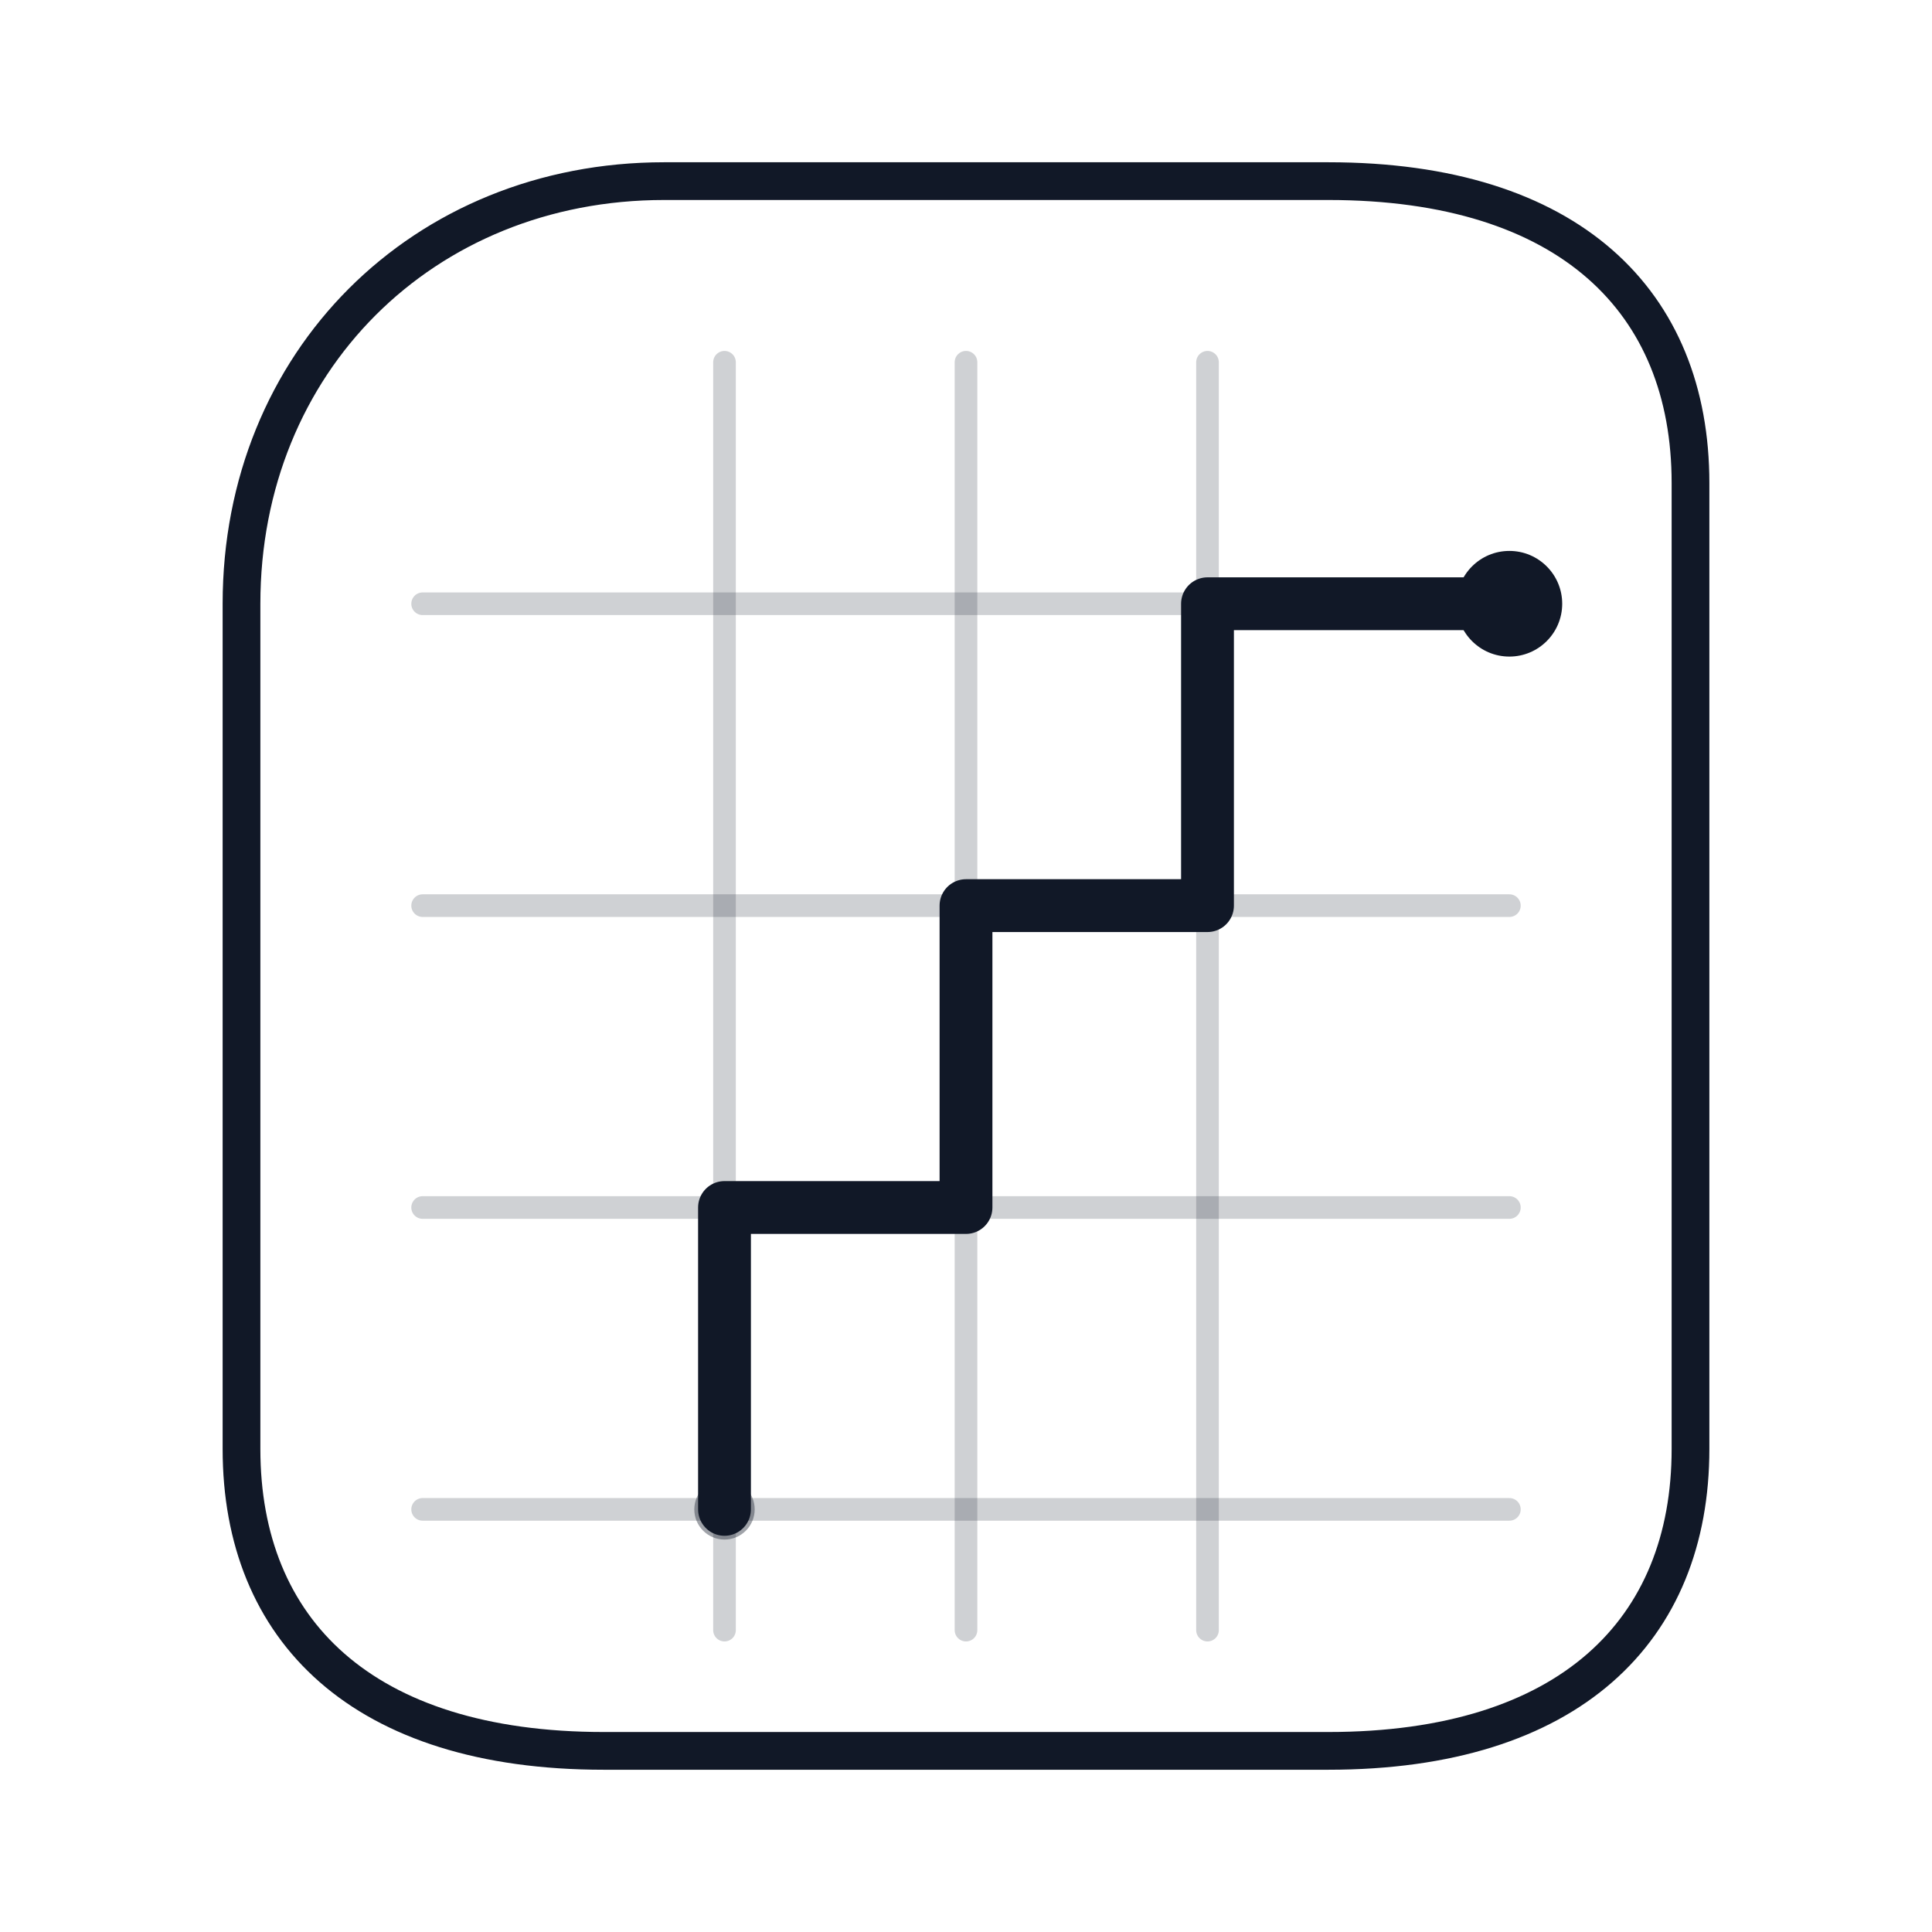
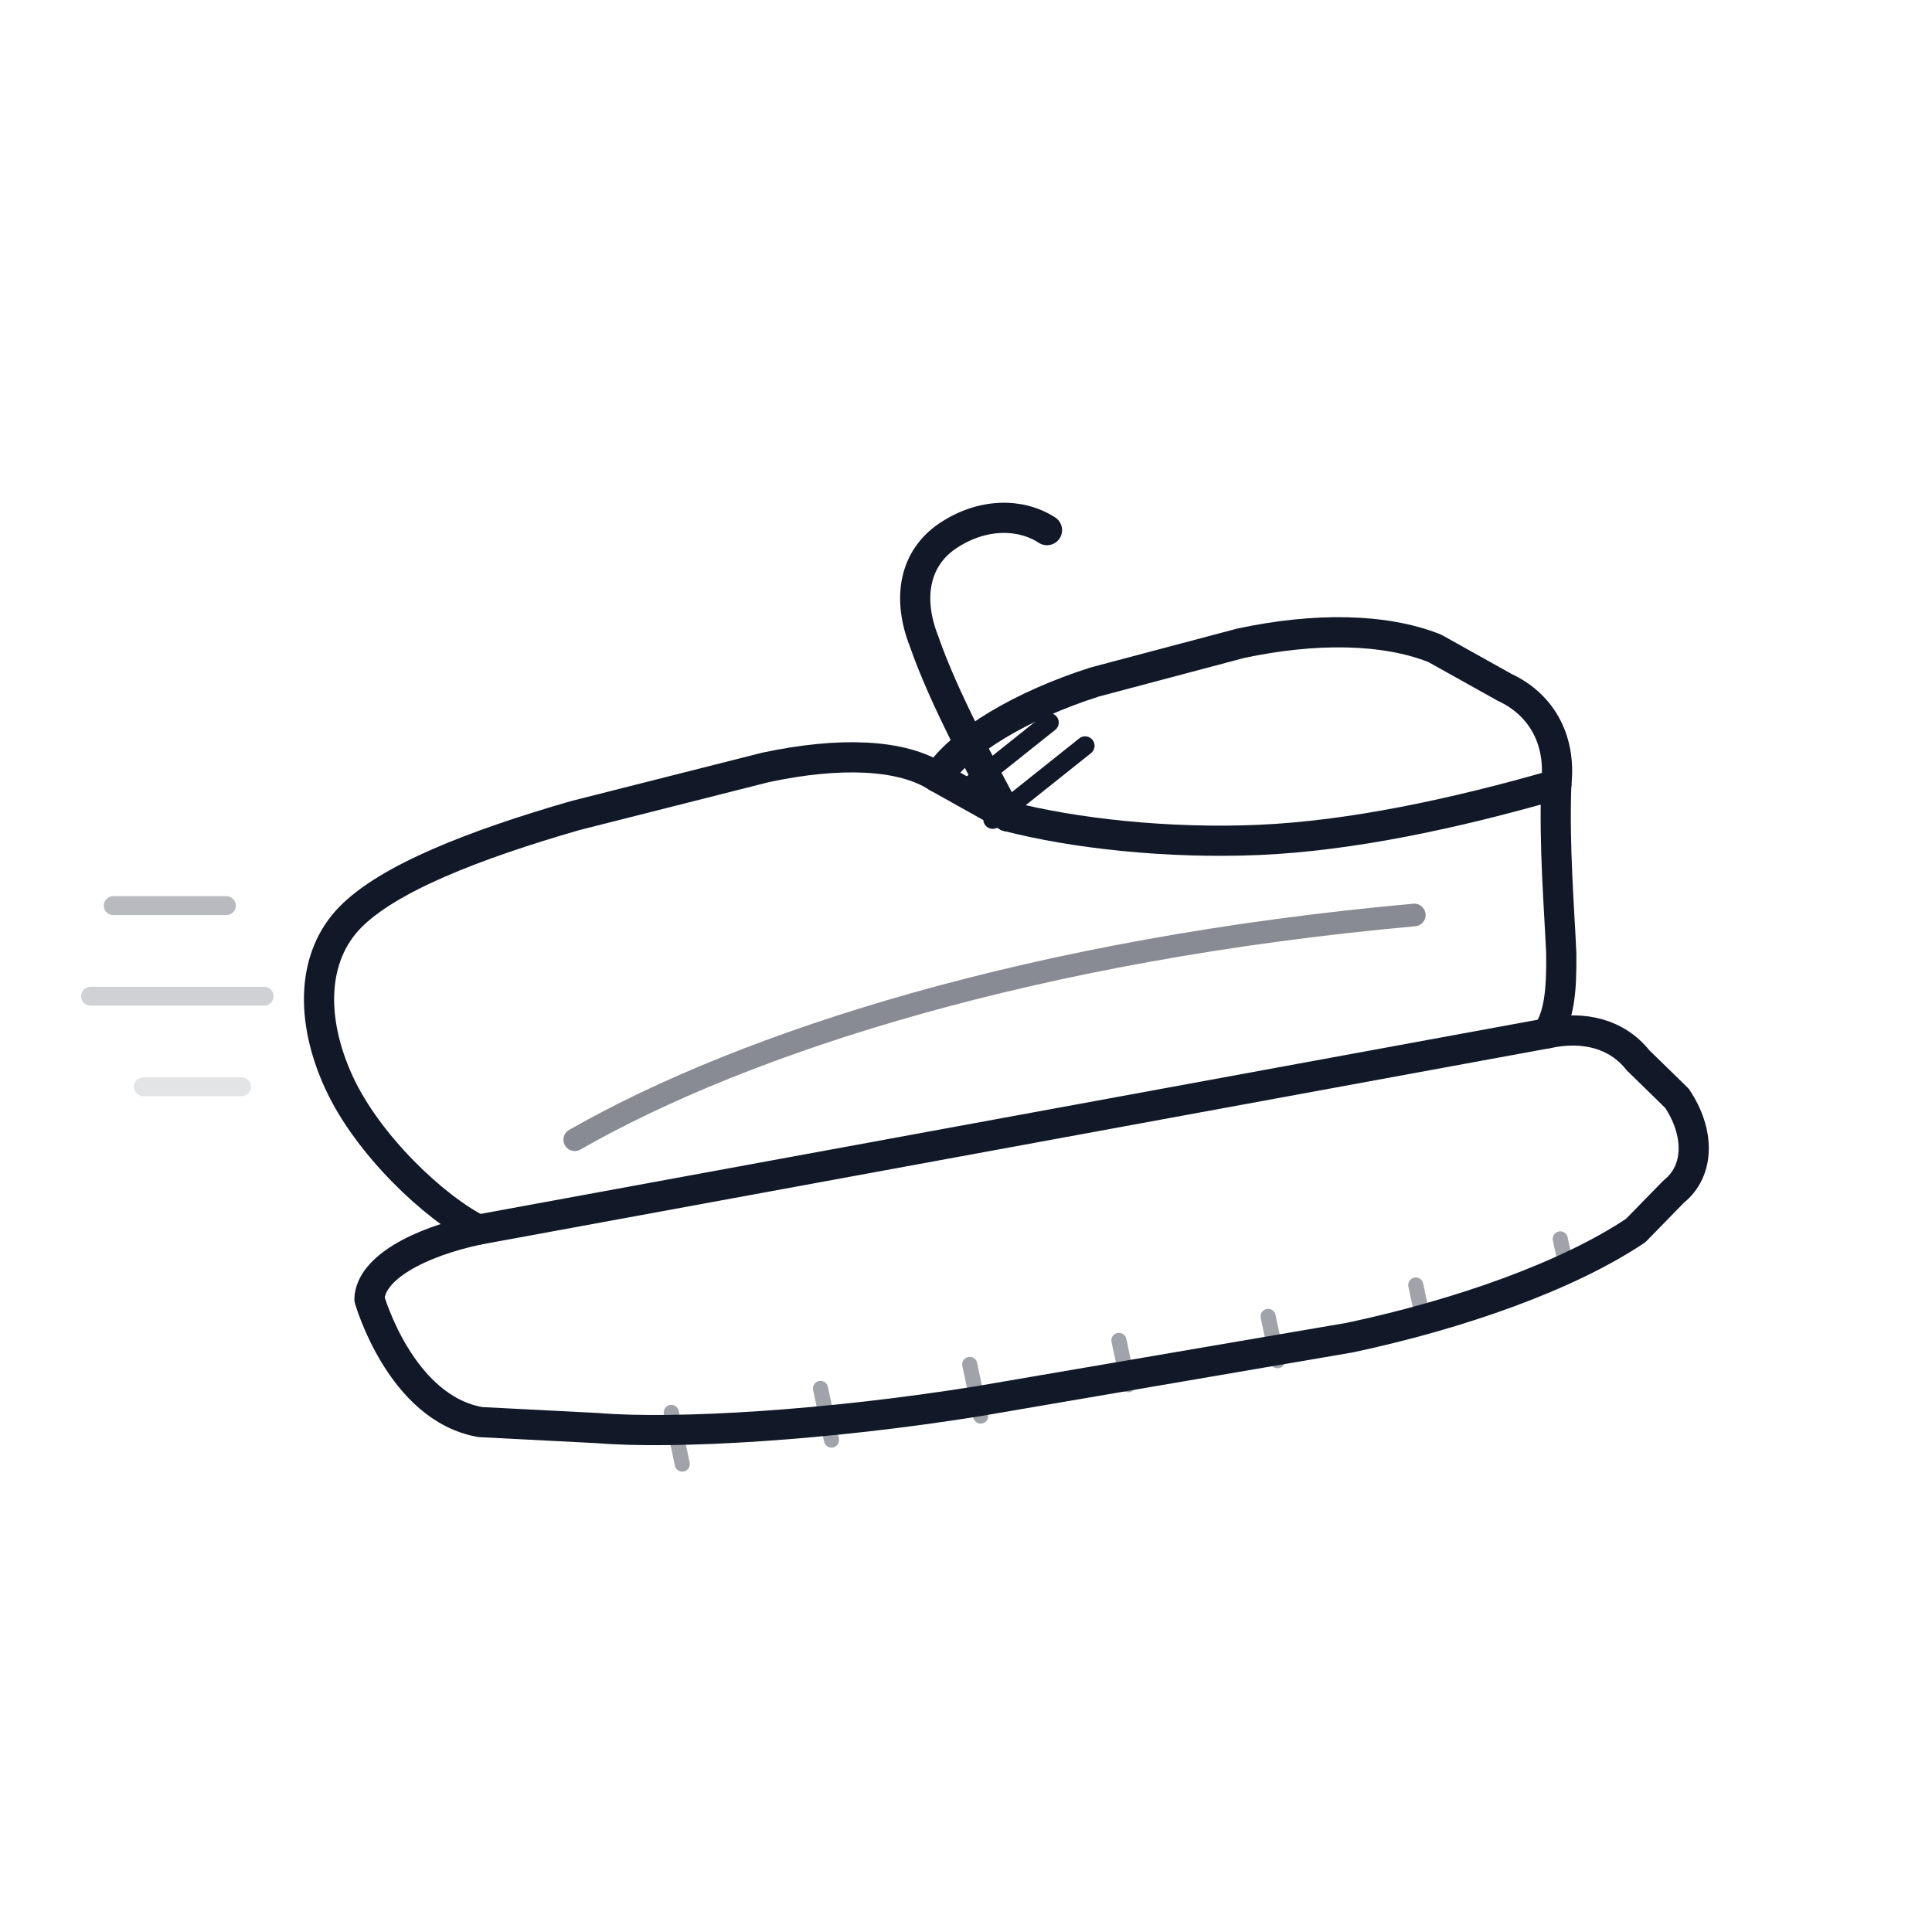
<svg xmlns="http://www.w3.org/2000/svg" viewBox="0 0 512 512" fill="none">
-   <path d="M176 48 C112 48, 64 96, 64 160 L64 384 C64 432, 96 464, 160 464 L352 464 C416 464, 448 432, 448 384 L448 128 C448 80, 416 48, 352 48 Z" fill="none" stroke="#111827" stroke-width="10" />
-   <line x1="112" y1="160" x2="400" y2="160" stroke="#111827" stroke-width="6" stroke-linecap="round" opacity="0.2" />
-   <line x1="112" y1="240" x2="400" y2="240" stroke="#111827" stroke-width="6" stroke-linecap="round" opacity="0.2" />
-   <line x1="112" y1="320" x2="400" y2="320" stroke="#111827" stroke-width="6" stroke-linecap="round" opacity="0.2" />
-   <line x1="112" y1="400" x2="400" y2="400" stroke="#111827" stroke-width="6" stroke-linecap="round" opacity="0.2" />
-   <line x1="192" y1="96" x2="192" y2="432" stroke="#111827" stroke-width="6" stroke-linecap="round" opacity="0.2" />
-   <line x1="320" y1="96" x2="320" y2="432" stroke="#111827" stroke-width="6" stroke-linecap="round" opacity="0.2" />
-   <line x1="256" y1="96" x2="256" y2="432" stroke="#111827" stroke-width="6" stroke-linecap="round" opacity="0.2" />
-   <polyline points="192,400 192,320 256,320 256,240 320,240 320,160 400,160" stroke="#111827" stroke-width="14" stroke-linecap="round" stroke-linejoin="round" fill="none" />
-   <circle cx="400" cy="160" r="14" fill="#111827" />
-   <circle cx="192" cy="400" r="8" fill="#111827" opacity="0.4" />
+   <g transform="translate(256,280) rotate(-12) translate(-256,-280)">
+     <path d="M88 310              C88 310, 90 340, 110 348              L140 356              C160 362, 200 368, 240 370              L340 374              C370 374, 400 370, 420 362              L432 354              C440 350, 442 340, 438 330              L430 318              C426 310, 418 306, 408 306              L120 298              C104 298, 90 302, 88 310 Z" fill="none" stroke="#111827" stroke-width="8" stroke-linejoin="round" />
+     <path d="M120 298              C110 290, 96 270, 92 252              C88 234, 92 218, 104 210              C116 202, 140 198, 168 196              L220 194              C240 194, 256 198, 264 206              L280 220" fill="none" stroke="#111827" stroke-width="8" stroke-linecap="round" stroke-linejoin="round" />
+     <path d="M264 206              C272 198, 290 192, 310 190              L350 188              C370 188, 388 192, 400 200              L416 214              C424 220, 428 230, 424 242" fill="none" stroke="#111827" stroke-width="8" stroke-linecap="round" stroke-linejoin="round" />
+     <path d="M424 242              C420 258, 418 274, 416 286              C414 296, 412 302, 408 306" fill="none" stroke="#111827" stroke-width="8" stroke-linecap="round" stroke-linejoin="round" />
+     <path d="M280 220              C296 228, 320 236, 344 240              C368 244, 396 244, 424 242" fill="none" stroke="#111827" stroke-width="8" stroke-linecap="round" stroke-linejoin="round" />
+     <path d="M280 220              C276 206, 270 186, 268 170              C266 158, 270 148, 280 144              C290 140, 300 142, 306 148" fill="none" stroke="#111827" stroke-width="8" stroke-linecap="round" stroke-linejoin="round" />
+     <line x1="272" y1="210" x2="296" y2="198" stroke="#111827" stroke-width="5" stroke-linecap="round" />
+     <line x1="276" y1="220" x2="304" y2="206" stroke="#111827" stroke-width="5" stroke-linecap="round" />
+     <line x1="160" y1="356" x2="160" y2="370" stroke="#111827" stroke-width="4" stroke-linecap="round" opacity="0.4" />
+     <line x1="200" y1="358" x2="200" y2="372" stroke="#111827" stroke-width="4" stroke-linecap="round" opacity="0.4" />
+     <line x1="240" y1="360" x2="240" y2="374" stroke="#111827" stroke-width="4" stroke-linecap="round" opacity="0.4" />
+     <line x1="280" y1="362" x2="280" y2="374" stroke="#111827" stroke-width="4" stroke-linecap="round" opacity="0.4" />
+     <line x1="320" y1="364" x2="320" y2="376" stroke="#111827" stroke-width="4" stroke-linecap="round" opacity="0.4" />
+     <line x1="360" y1="364" x2="360" y2="374" stroke="#111827" stroke-width="4" stroke-linecap="round" opacity="0.4" />
+     <line x1="400" y1="360" x2="400" y2="368" stroke="#111827" stroke-width="4" stroke-linecap="round" opacity="0.4" />
+     <path d="M150 280 C200 264, 280 256, 380 268" fill="none" stroke="#111827" stroke-width="6" stroke-linecap="round" opacity="0.5" />
+   </g>
+   <line x1="60" y1="240" x2="30" y2="240" stroke="#111827" stroke-width="5" stroke-linecap="round" opacity="0.3" />
+   <line x1="70" y1="264" x2="24" y2="264" stroke="#111827" stroke-width="5" stroke-linecap="round" opacity="0.2" />
+   <line x1="64" y1="288" x2="38" y2="288" stroke="#111827" stroke-width="5" stroke-linecap="round" opacity="0.12" />
</svg>
